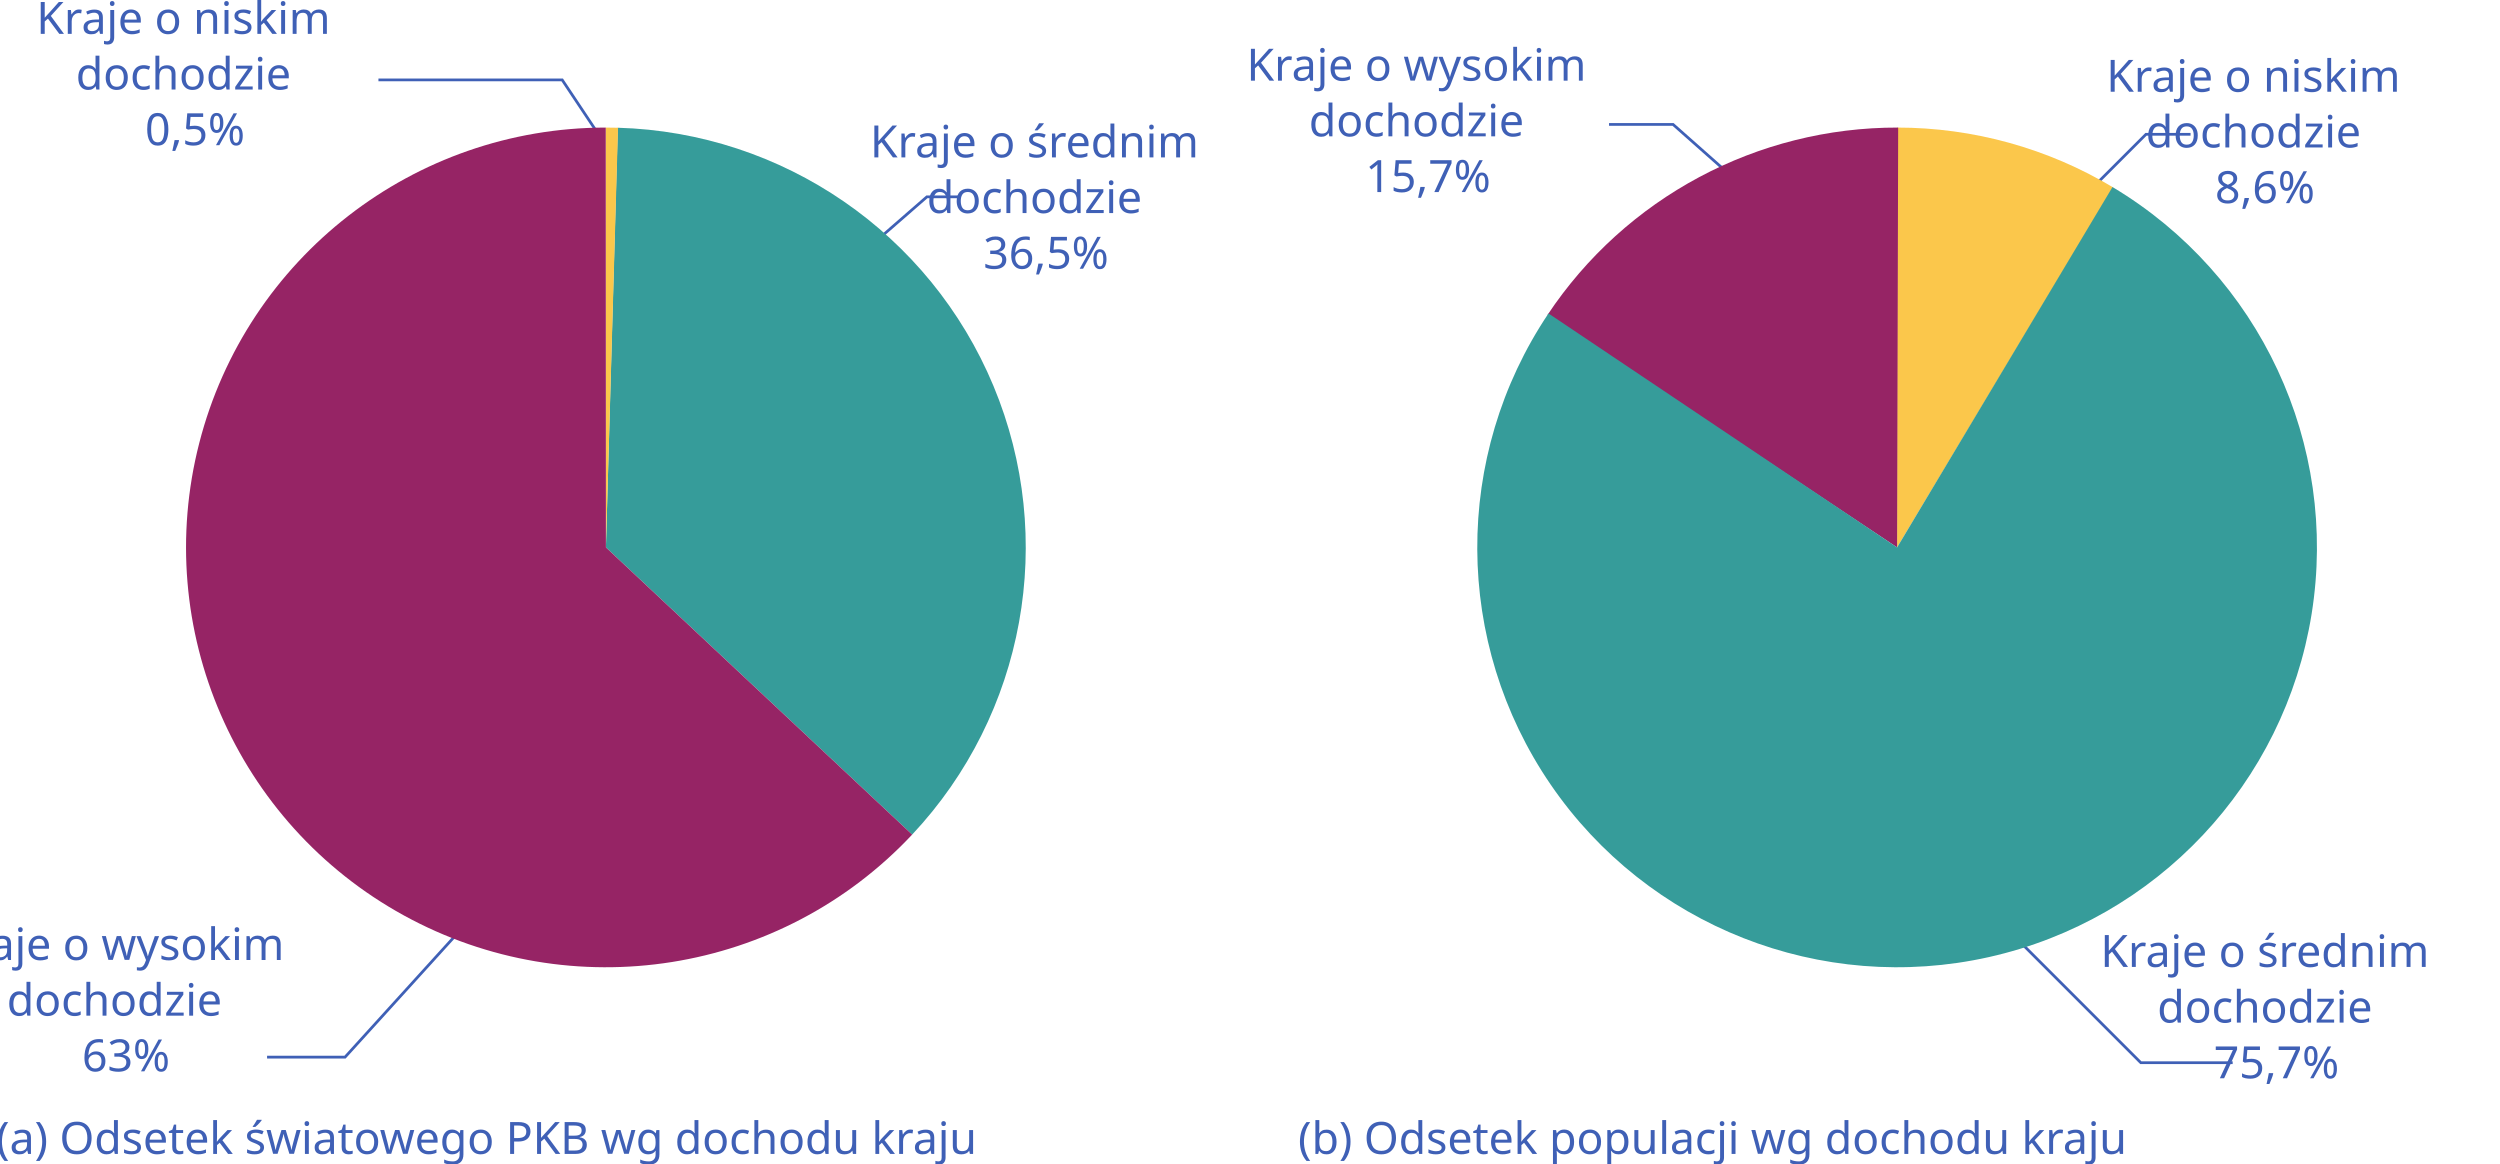
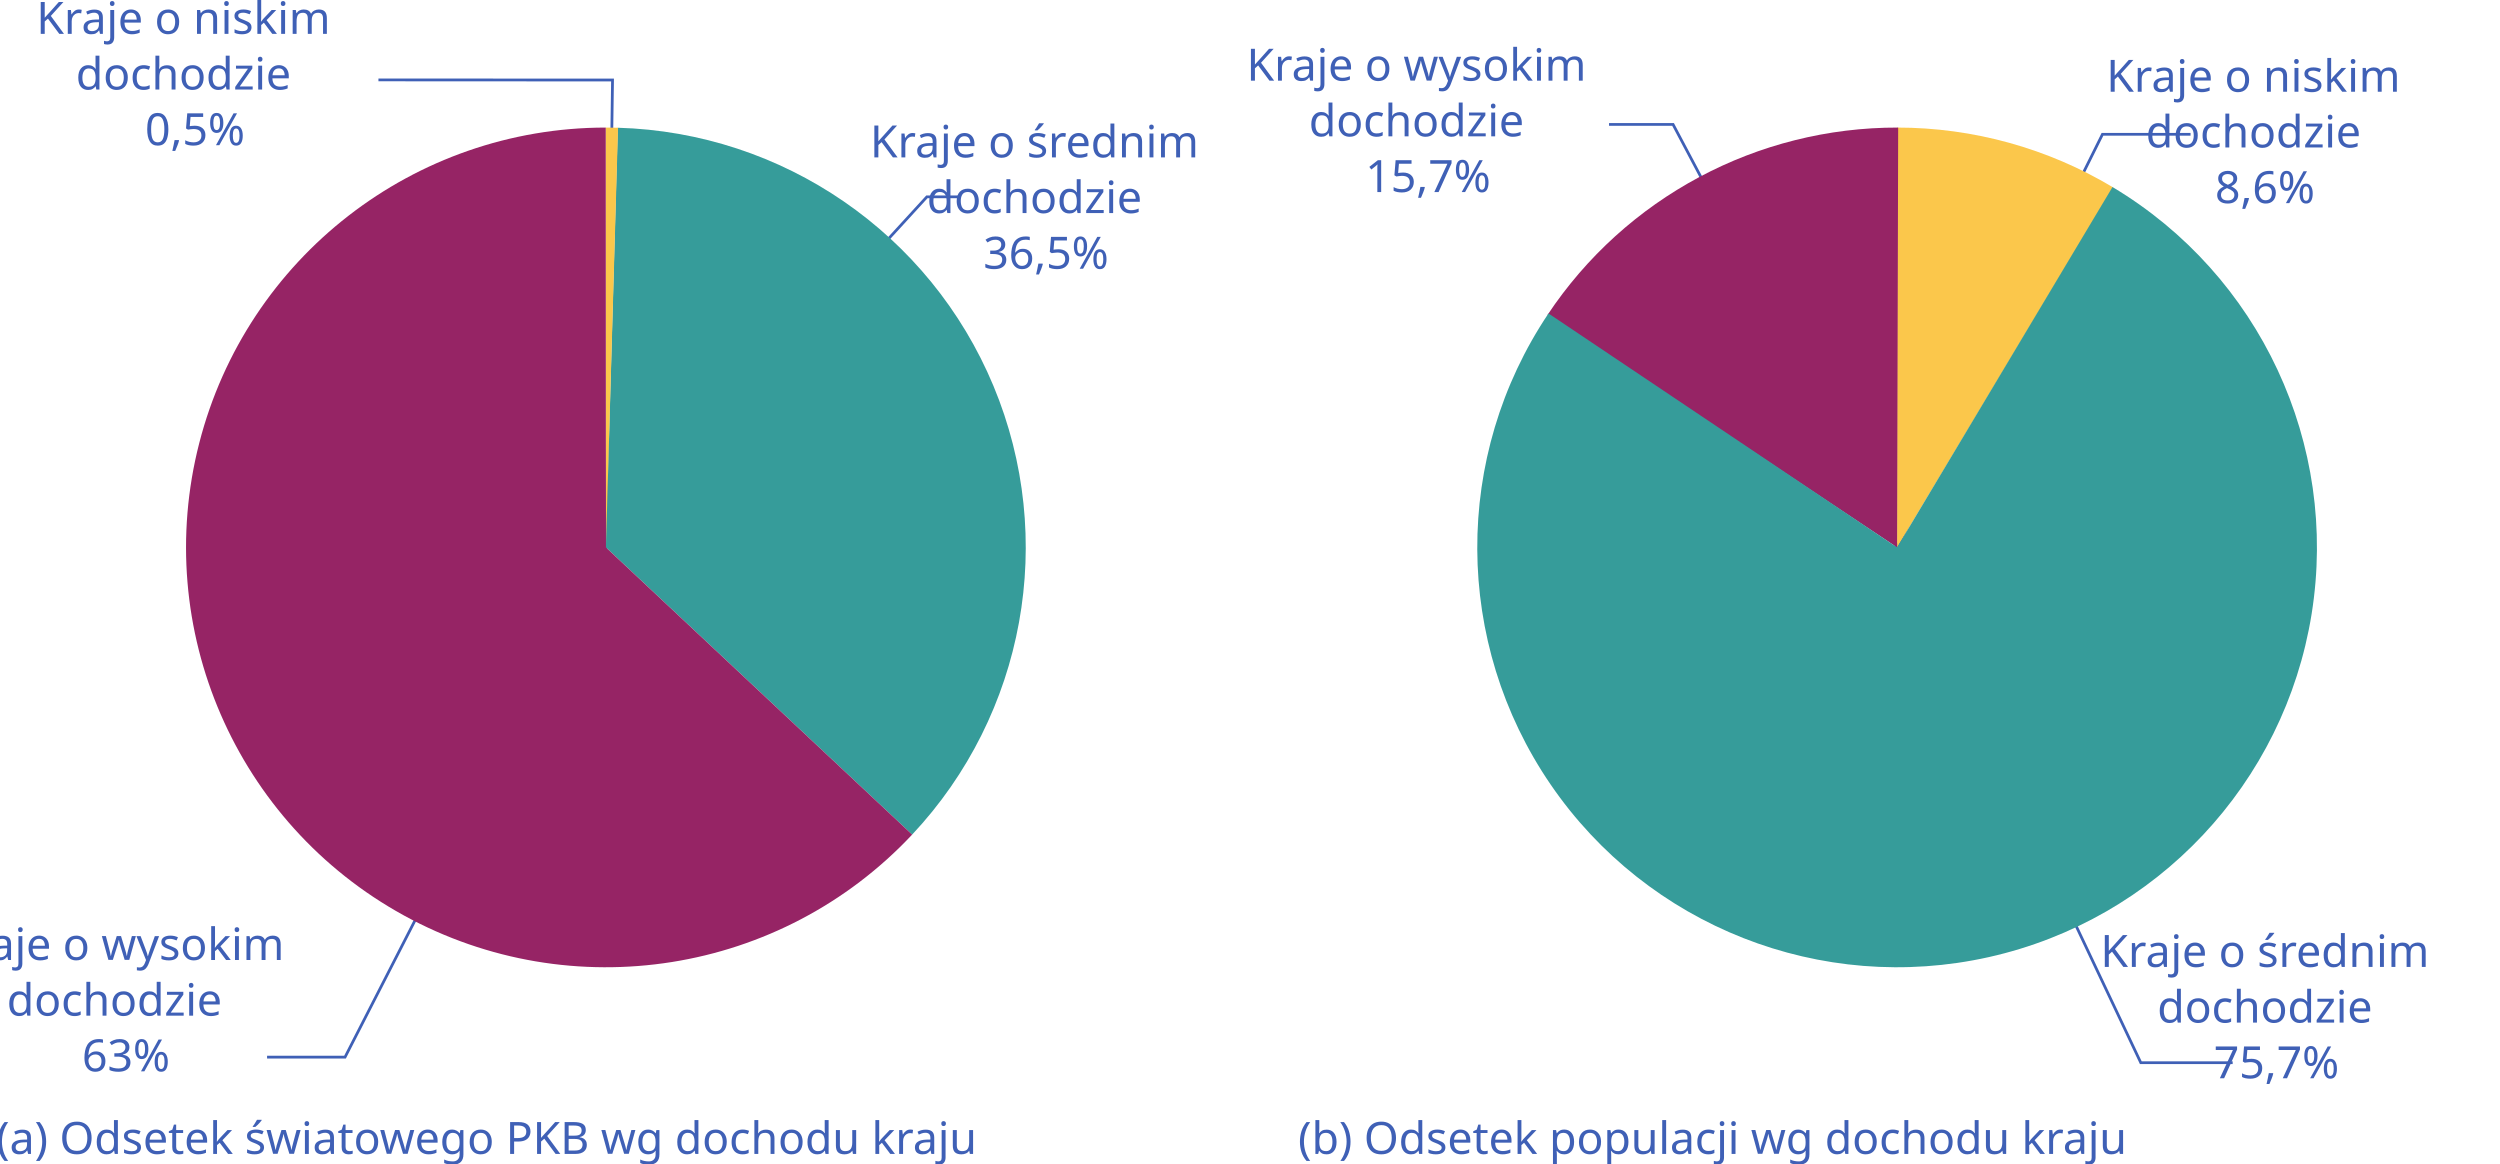
<svg xmlns="http://www.w3.org/2000/svg" version="1.1" id="svg7572" width="598.631" height="278.529" viewBox="0 0 598.631 278.529" xml:space="preserve">
  <defs id="defs7576" />
  <g id="g7580" transform="matrix(1.333333,0,0,-1.333333,7.666901,282.1472)">
    <g id="g7596" />
    <g id="g2627" transform="translate(4.981691,1.978164)">
-       <g id="g422">
+       <g id="g1">
        <text xml:space="preserve" transform="scale(1,-1)" style="font-style:normal;font-variant:normal;font-weight:normal;font-stretch:normal;font-size:8px;font-family:sans-serif;-inkscape-font-specification:sans-serif;text-align:center;writing-mode:lr-tb;text-anchor:middle;fill:#3f60b6;fill-opacity:1;fill-rule:nonzero;stroke:none" id="text8085-3" x="33.65" y="-203.554">
          <tspan id="tspan8083-2" x="33.65" y="-203.554">Kraje o niskim</tspan>
          <tspan x="33.65" y="-193.554" id="tspan2522">dochodzie</tspan>
          <tspan x="33.65" y="-183.554" id="tspan430">0,5%</tspan>
        </text>
        <text xml:space="preserve" transform="scale(1,-1)" style="font-style:normal;font-variant:normal;font-weight:normal;font-stretch:normal;font-size:8px;font-family:sans-serif;-inkscape-font-specification:sans-serif;text-align:center;writing-mode:lr-tb;text-anchor:middle;fill:#3f60b6;fill-opacity:1;fill-rule:nonzero;stroke:none" id="text8085-3-9" x="186.482" y="-181.371">
          <tspan id="tspan8083-2-1" x="186.482" y="-181.371">Kraje o średnim</tspan>
          <tspan x="186.482" y="-171.371" id="tspan436">dochodzie</tspan>
          <tspan x="186.482" y="-161.371" id="tspan2524">36,5%</tspan>
        </text>
        <text xml:space="preserve" transform="scale(1,-1)" style="font-style:normal;font-variant:normal;font-weight:normal;font-stretch:normal;font-size:8px;font-family:sans-serif;-inkscape-font-specification:sans-serif;text-align:center;writing-mode:lr-tb;text-anchor:middle;fill:#3f60b6;fill-opacity:1;fill-rule:nonzero;stroke:none" id="text8085-3-2" x="255.089" y="-195.144">
          <tspan id="tspan8083-2-7" x="255.089" y="-195.144">Kraje o wysokim</tspan>
          <tspan x="255.089" y="-185.144" id="tspan485">dochodzie</tspan>
          <tspan x="255.089" y="-175.144" id="tspan2526">15,7%</tspan>
        </text>
        <text xml:space="preserve" transform="scale(1,-1)" style="font-style:normal;font-variant:normal;font-weight:normal;font-stretch:normal;font-size:8px;font-family:sans-serif;-inkscape-font-specification:sans-serif;text-align:center;writing-mode:lr-tb;text-anchor:middle;fill:#3f60b6;fill-opacity:1;fill-rule:nonzero;stroke:none" id="text8085-3-0" x="405.393" y="-193.151">
          <tspan id="tspan8083-2-9" x="405.393" y="-193.151">Kraje o niskim</tspan>
          <tspan x="405.393" y="-183.151" id="tspan432">dochodzie</tspan>
          <tspan x="405.393" y="-173.151" id="tspan2528">8,6%</tspan>
        </text>
        <text xml:space="preserve" transform="scale(1,-1)" style="font-style:normal;font-variant:normal;font-weight:normal;font-stretch:normal;font-size:8px;font-family:sans-serif;-inkscape-font-specification:sans-serif;text-align:center;writing-mode:lr-tb;text-anchor:middle;fill:#3f60b6;fill-opacity:1;fill-rule:nonzero;stroke:none" id="text8085-3-3" x="407.456" y="-35.984">
          <tspan id="tspan8083-2-6" x="407.456" y="-35.984">Kraje o średnim</tspan>
          <tspan x="407.456" y="-25.984" id="tspan434">dochodzie</tspan>
          <tspan x="407.456" y="-15.984" id="tspan2530">75,7%</tspan>
        </text>
        <text xml:space="preserve" transform="scale(1,-1)" style="font-style:normal;font-variant:normal;font-weight:normal;font-stretch:normal;font-size:8px;font-family:sans-serif;-inkscape-font-specification:sans-serif;text-align:center;writing-mode:lr-tb;text-anchor:middle;fill:#3f60b6;fill-opacity:1;fill-rule:nonzero;stroke:none" id="text8085-3-3-4" x="21.258" y="-37.231">
          <tspan id="tspan8083-2-6-9" x="21.258" y="-37.231">Kraje o wysokim</tspan>
          <tspan x="21.258" y="-27.231" id="tspan483">dochodzie</tspan>
          <tspan x="21.258" y="-17.231" id="tspan2530-2">63%</tspan>
        </text>
        <text xml:space="preserve" transform="scale(1,-1)" style="font-variant:normal;font-weight:normal;font-size:8px;font-family:ArialMT;-inkscape-font-specification:ArialMT;writing-mode:lr-tb;fill:#3f60b6;fill-opacity:1;fill-rule:nonzero;stroke:none" id="text8085-3-06-4" x="-11.414" y="-2.402">
          <tspan id="tspan8083-2-2-30" x="-11.414" y="-2.402" style="font-style:normal;font-variant:normal;font-weight:normal;font-stretch:normal;font-family:sans-serif;-inkscape-font-specification:sans-serif">(a) Odsetek światowego PKB wg dochodu kraju</tspan>
        </text>
        <text xml:space="preserve" transform="scale(1,-1)" style="font-variant:normal;font-weight:normal;font-size:8px;font-family:ArialMT;-inkscape-font-specification:ArialMT;writing-mode:lr-tb;fill:#3f60b6;fill-opacity:1;fill-rule:nonzero;stroke:none" id="text8085-3-06-4-3" x="222.411" y="-2.4">
          <tspan id="tspan8083-2-2-30-1" x="222.411" y="-2.4" style="font-style:normal;font-variant:normal;font-weight:normal;font-stretch:normal;font-family:sans-serif;-inkscape-font-specification:sans-serif">(b) Odsetek populacji wg dochodu kraju</tspan>
        </text>
-         <path d="m 390.232,18.784 h -16.5 l -21,21" style="fill:none;stroke:#3f60b6;stroke-width:0.5;stroke-linecap:butt;stroke-linejoin:miter;stroke-miterlimit:10;stroke-dasharray:none;stroke-opacity:1" id="path7626" />
-         <path d="m 278.232,187.284 h 11.5 l 8.75,-7.75" style="fill:none;stroke:#3f60b6;stroke-width:0.5;stroke-linecap:butt;stroke-linejoin:miter;stroke-miterlimit:10;stroke-dasharray:none;stroke-opacity:1" id="path7628" />
-         <path d="m 382.667,185.514 h -8 l -8.75,-8.75" style="fill:none;stroke:#3f60b6;stroke-width:0.5;stroke-linecap:butt;stroke-linejoin:miter;stroke-miterlimit:10;stroke-dasharray:none;stroke-opacity:1" id="path7630" />
-         <path d="m 161.732,174.284 h -6 l -7.75,-6.75" style="fill:none;stroke:#3f60b6;stroke-width:0.5;stroke-linecap:butt;stroke-linejoin:miter;stroke-miterlimit:10;stroke-dasharray:none;stroke-opacity:1" id="path7632" />
-         <path d="m 96.232,186.284 -6,9 h -33" style="fill:none;stroke:#3f60b6;stroke-width:0.5;stroke-linecap:butt;stroke-linejoin:miter;stroke-miterlimit:10;stroke-dasharray:none;stroke-opacity:1" id="path7634" />
-         <path d="m 37.232,19.784 h 14 l 19.748,21.749" style="fill:none;stroke:#3f60b6;stroke-width:0.5;stroke-linecap:butt;stroke-linejoin:miter;stroke-miterlimit:10;stroke-dasharray:none;stroke-opacity:1" id="path7636" />
+         <path d="m 390.232,18.784 h -16.5 l -43.765,92.54" style="fill:none;stroke:#3f60b6;stroke-width:0.5;stroke-linecap:butt;stroke-linejoin:miter;stroke-miterlimit:10;stroke-dasharray:none;stroke-opacity:1" id="path7626" />
+         <path d="m 278.232,187.284 h 11.5 l 40.235,-75.96" style="fill:none;stroke:#3f60b6;stroke-width:0.5;stroke-linecap:butt;stroke-linejoin:miter;stroke-miterlimit:10;stroke-dasharray:none;stroke-opacity:1" id="path7628" />
+         <path d="M 382.667,185.514 H 366.85 L 329.967,111.324" style="fill:none;stroke:#3f60b6;stroke-width:0.5;stroke-linecap:butt;stroke-linejoin:miter;stroke-miterlimit:10;stroke-dasharray:none;stroke-opacity:1" id="path7630" />
+         <path d="m 161.732,174.284 h -6 l -57.648,-62.96" style="fill:none;stroke:#3f60b6;stroke-width:0.5;stroke-linecap:butt;stroke-linejoin:miter;stroke-miterlimit:10;stroke-dasharray:none;stroke-opacity:1" id="path7632" />
+         <path d="M 98.084,111.324 99.272,195.261 57.232,195.284" style="fill:none;stroke:#3f60b6;stroke-width:0.5;stroke-linecap:butt;stroke-linejoin:miter;stroke-miterlimit:10;stroke-dasharray:none;stroke-opacity:1" id="path7634" />
+         <path d="m 37.232,19.784 h 14 l 46.852,91.54" style="fill:none;stroke:#3f60b6;stroke-width:0.5;stroke-linecap:butt;stroke-linejoin:miter;stroke-miterlimit:10;stroke-dasharray:none;stroke-opacity:1" id="path7636" />
        <g id="g1480" transform="translate(233.3137,30.8592)">
          <path style="fill:#369c9a;fill-opacity:1;stroke-width:0.91" id="path449" transform="scale(1,-1)" d="m -133.094,-155.833 a 75.399,75.399 0 0 1 67.47,46.385 75.399,75.399 0 0 1 -14.611,80.563 l -54.995,-51.58 z" />
          <path style="fill:#fbc74b;fill-opacity:1;stroke-width:0.91" id="path449-5" transform="scale(1,-1)" d="m -135.283,-155.863 a 75.399,75.399 0 0 1 2.233,0.032 l -2.18,75.367 z" />
          <path style="fill:#962465;fill-opacity:1;stroke-width:0.91" id="path449-3" transform="scale(1,-1)" d="m -80.233,-28.887 a 75.399,75.399 0 0 1 -91.282,14.515 75.399,75.399 0 0 1 -36.754,-84.807 75.399,75.399 0 0 1 73.007,-56.684 l 0.033,75.399 z" />
        </g>
        <g id="g1475" transform="translate(232.9873,222.3185)">
          <path style="fill:#fbc74b;fill-opacity:1;stroke-width:0.91" id="path449-56" transform="scale(1,-1)" d="M 96.992,35.596 A 75.399,75.399 0 0 1 135.783,46.348 L 96.98,110.995 Z" />
          <path style="fill:#962465;fill-opacity:1;stroke-width:0.91" id="path449-56-1" transform="scale(1,-1)" d="M 34.186,69.258 A 75.399,75.399 0 0 1 97.172,35.596 L 96.98,110.995 Z" />
          <path style="fill:#369c9a;fill-opacity:1;stroke-width:0.91" id="path449-3-9" transform="scale(1,-1)" d="m 135.664,46.276 a 75.399,75.399 0 0 1 35.761,76.666 75.399,75.399 0 0 1 -57.955,61.625 A 75.399,75.399 0 0 1 34.756,153.575 75.399,75.399 0 0 1 34.372,68.98 L 96.98,110.995 Z" />
        </g>
      </g>
    </g>
  </g>
</svg>
